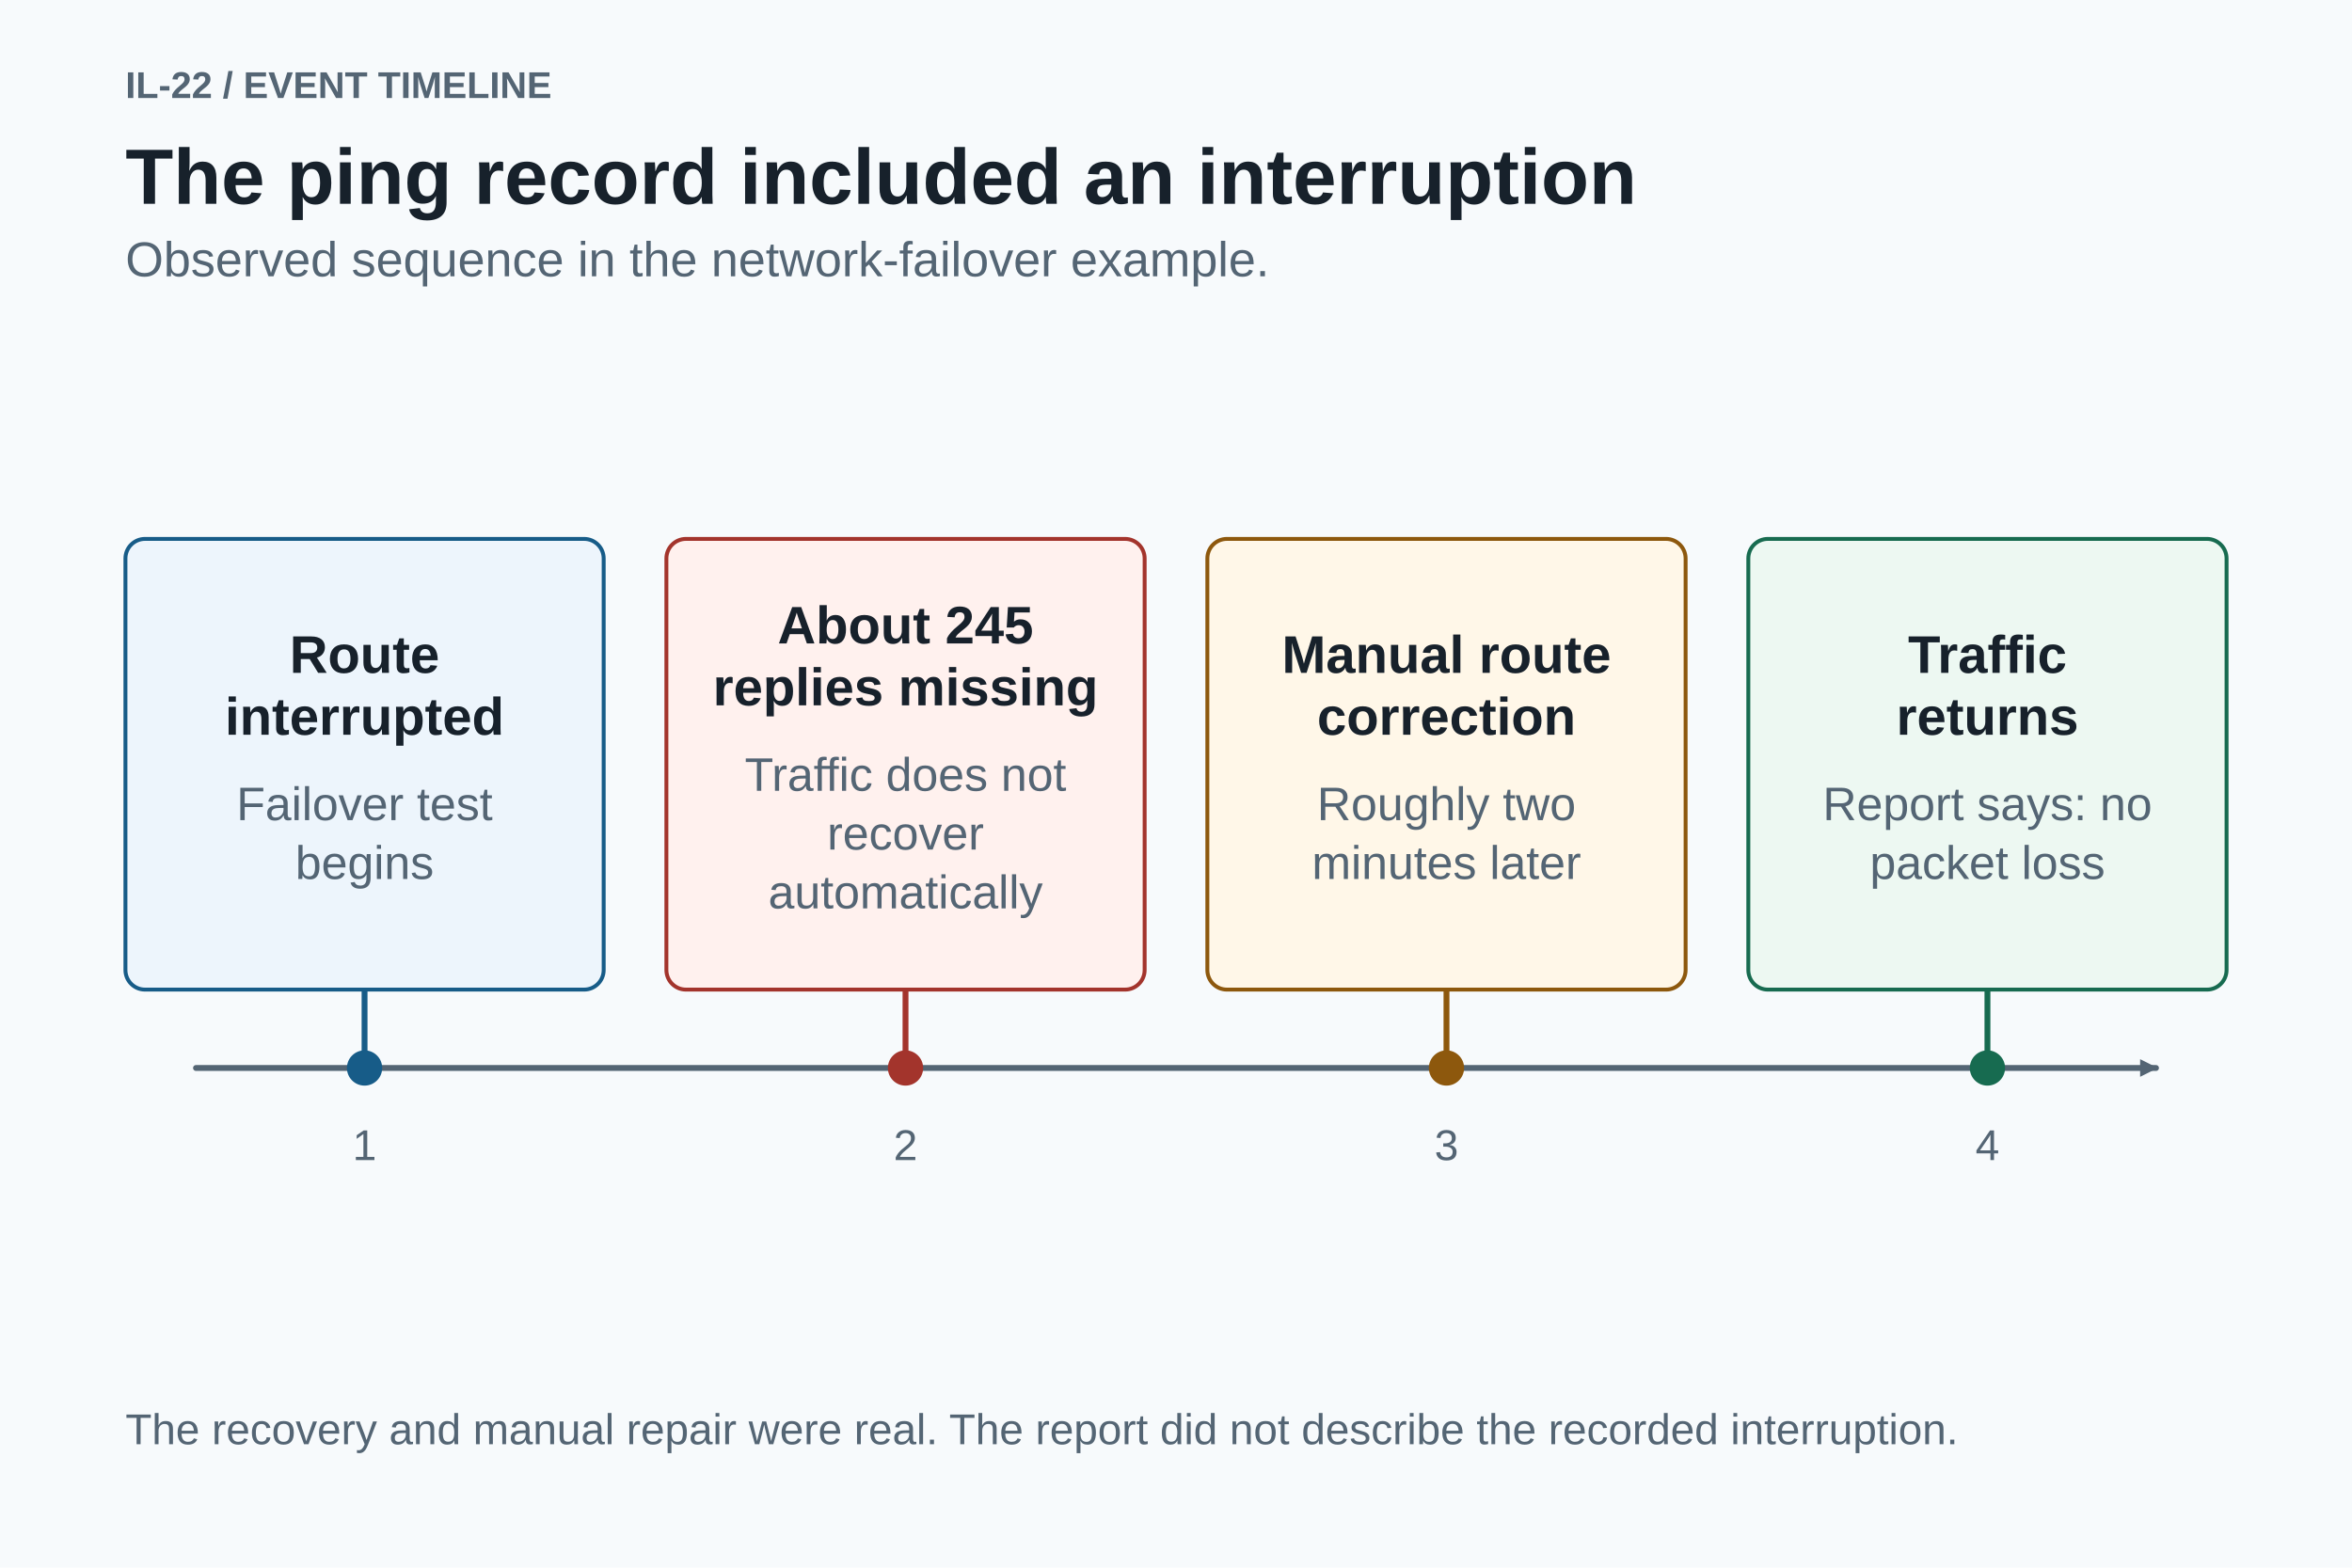
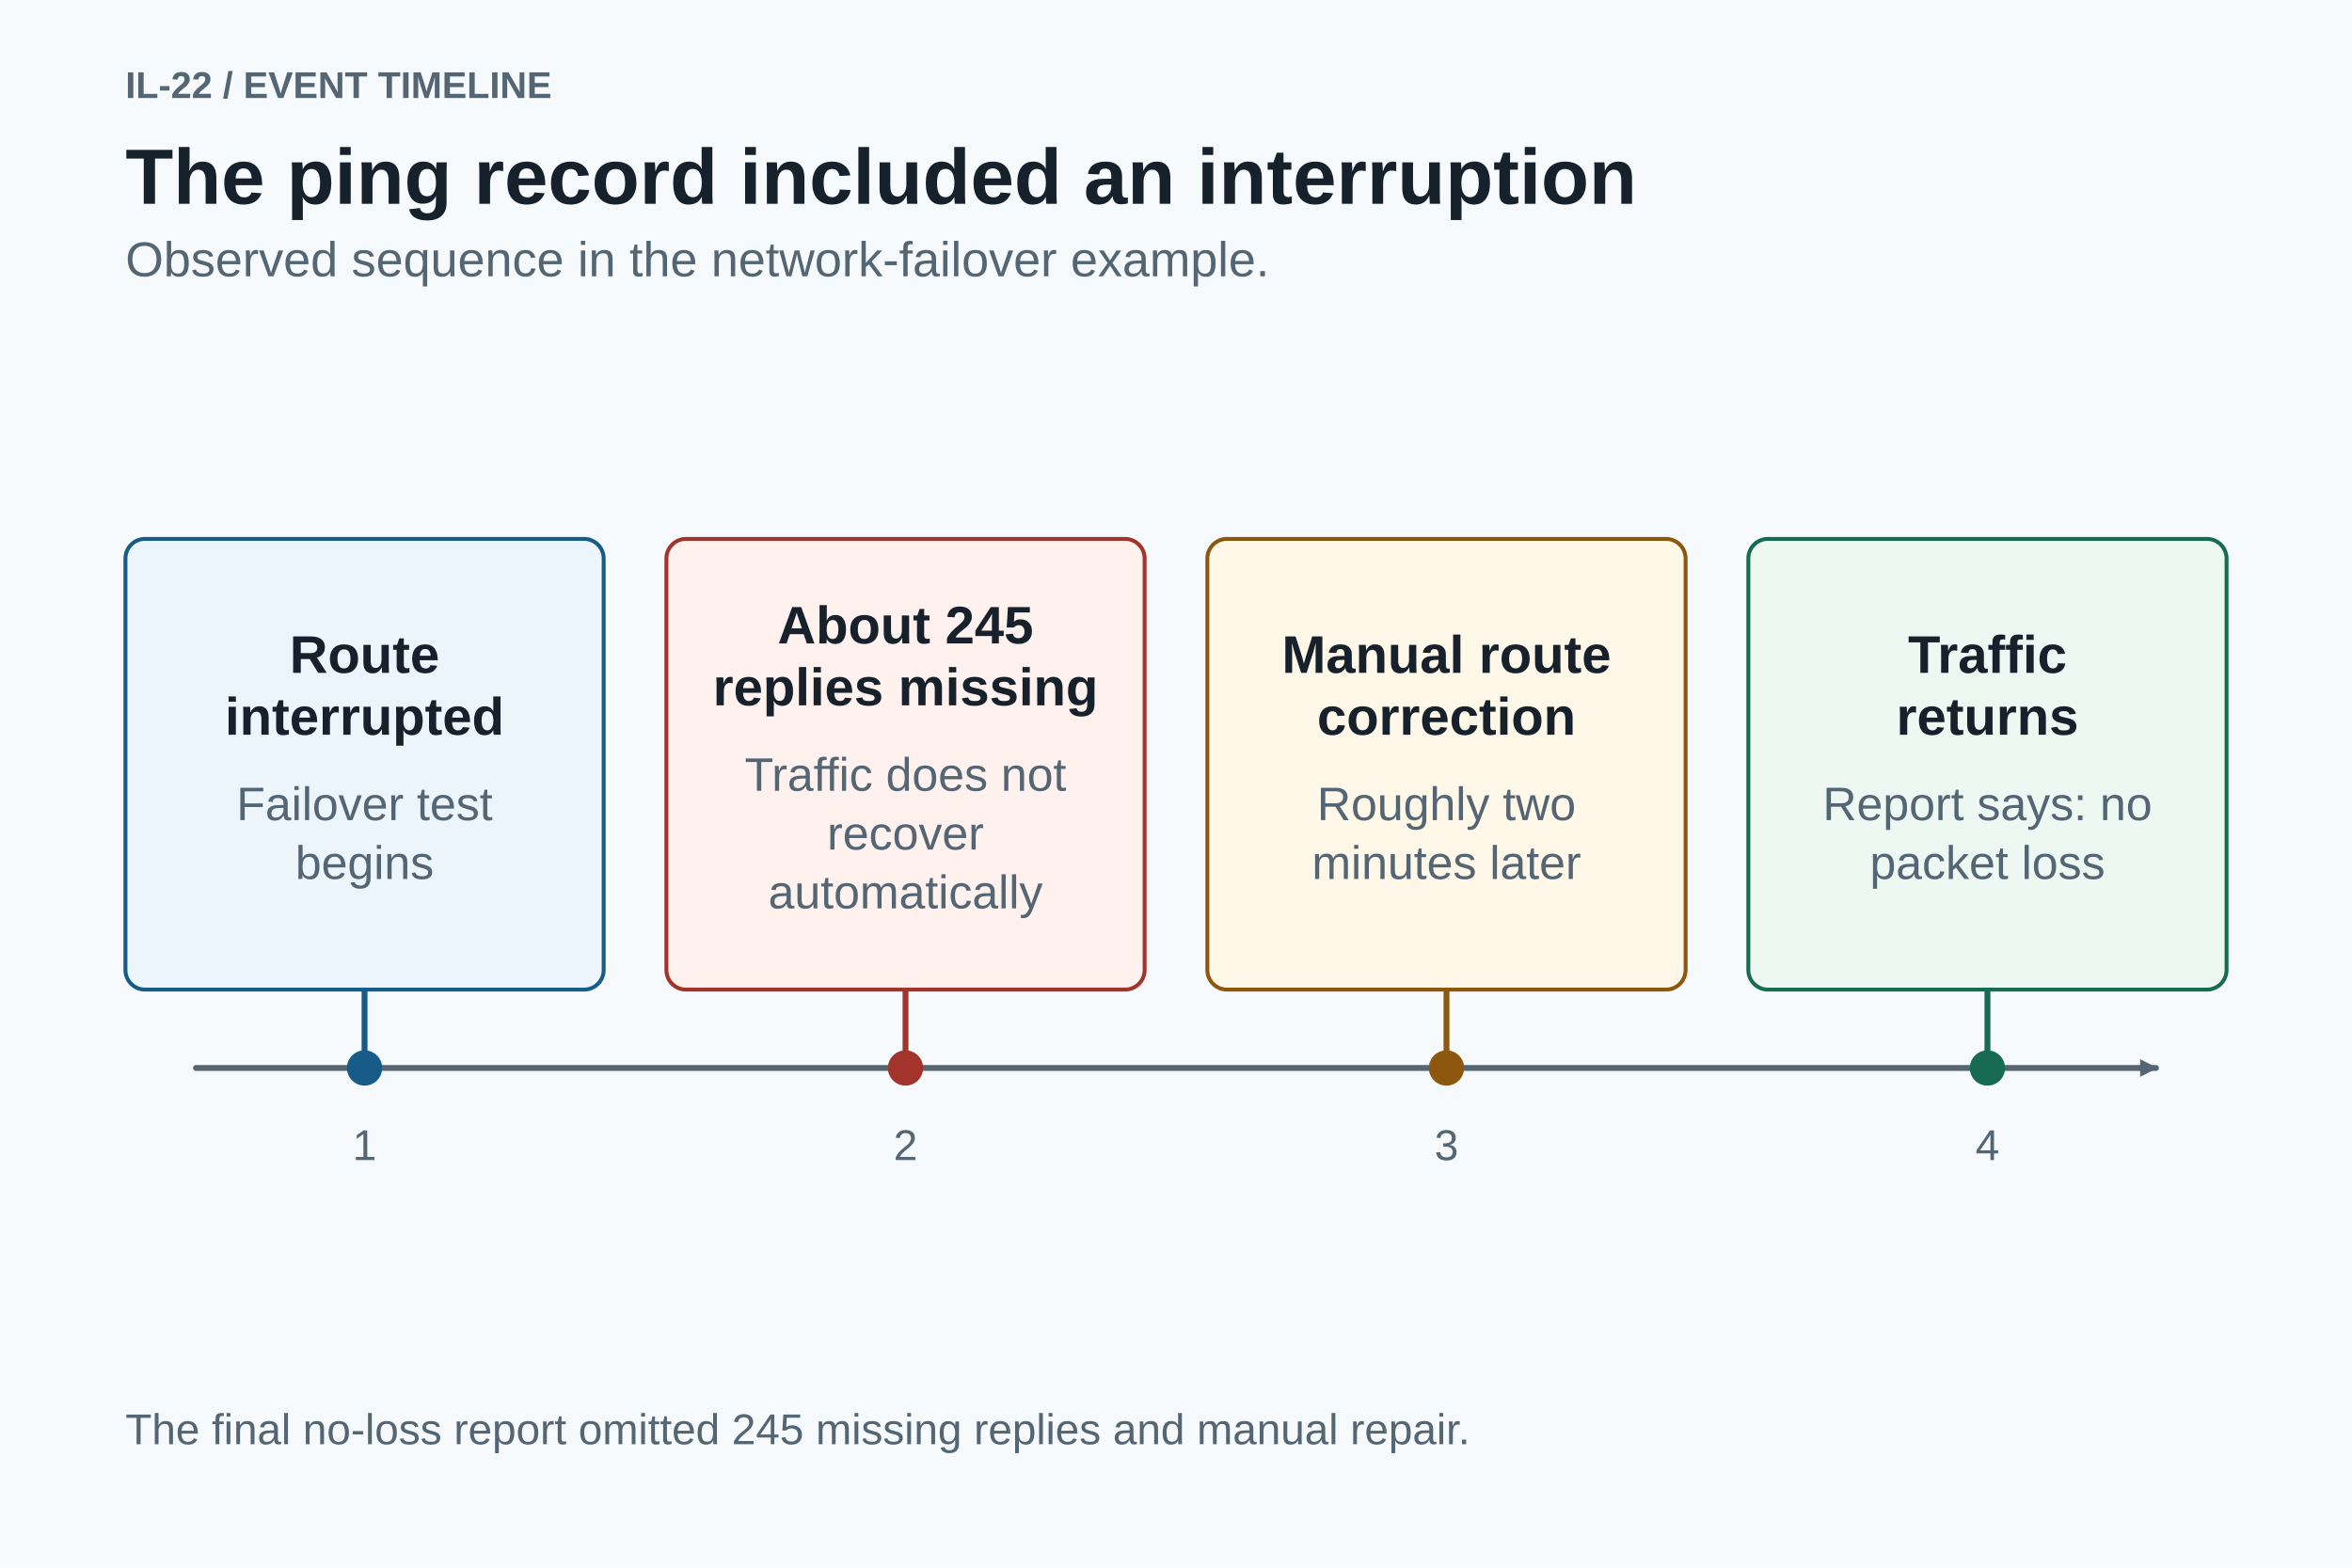
<svg xmlns="http://www.w3.org/2000/svg" width="1200" height="800" viewBox="0 0 1200 800" role="img" aria-labelledby="title desc">
  <style>text{font-family:Arial,Helvetica,sans-serif;fill:#17212b} .label{font-weight:700} .small{fill:#546574}</style>
  <defs>
    <marker id="blue" viewBox="0 0 10 10" refX="9" refY="5" markerWidth="9" markerHeight="9" orient="auto" markerUnits="userSpaceOnUse">
      <path d="M0 0 L10 5 L0 10Z" fill="#175c88" />
    </marker>
    <marker id="blue-start" viewBox="0 0 10 10" refX="1" refY="5" markerWidth="9" markerHeight="9" orient="auto" markerUnits="userSpaceOnUse">
      <path d="M10 0 L0 5 L10 10Z" fill="#175c88" />
    </marker>
    <marker id="green" viewBox="0 0 10 10" refX="9" refY="5" markerWidth="9" markerHeight="9" orient="auto" markerUnits="userSpaceOnUse">
      <path d="M0 0 L10 5 L0 10Z" fill="#176b50" />
    </marker>
    <marker id="green-start" viewBox="0 0 10 10" refX="1" refY="5" markerWidth="9" markerHeight="9" orient="auto" markerUnits="userSpaceOnUse">
      <path d="M10 0 L0 5 L10 10Z" fill="#176b50" />
    </marker>
    <marker id="red" viewBox="0 0 10 10" refX="9" refY="5" markerWidth="9" markerHeight="9" orient="auto" markerUnits="userSpaceOnUse">
      <path d="M0 0 L10 5 L0 10Z" fill="#a3342c" />
    </marker>
    <marker id="red-start" viewBox="0 0 10 10" refX="1" refY="5" markerWidth="9" markerHeight="9" orient="auto" markerUnits="userSpaceOnUse">
      <path d="M10 0 L0 5 L10 10Z" fill="#a3342c" />
    </marker>
    <marker id="amber" viewBox="0 0 10 10" refX="9" refY="5" markerWidth="9" markerHeight="9" orient="auto" markerUnits="userSpaceOnUse">
      <path d="M0 0 L10 5 L0 10Z" fill="#8d580d" />
    </marker>
    <marker id="amber-start" viewBox="0 0 10 10" refX="1" refY="5" markerWidth="9" markerHeight="9" orient="auto" markerUnits="userSpaceOnUse">
      <path d="M10 0 L0 5 L10 10Z" fill="#8d580d" />
    </marker>
    <marker id="ink" viewBox="0 0 10 10" refX="9" refY="5" markerWidth="9" markerHeight="9" orient="auto" markerUnits="userSpaceOnUse">
      <path d="M0 0 L10 5 L0 10Z" fill="#17212b" />
    </marker>
    <marker id="ink-start" viewBox="0 0 10 10" refX="1" refY="5" markerWidth="9" markerHeight="9" orient="auto" markerUnits="userSpaceOnUse">
      <path d="M10 0 L0 5 L10 10Z" fill="#17212b" />
    </marker>
    <marker id="muted" viewBox="0 0 10 10" refX="9" refY="5" markerWidth="9" markerHeight="9" orient="auto" markerUnits="userSpaceOnUse">
      <path d="M0 0 L10 5 L0 10Z" fill="#546574" />
    </marker>
    <marker id="muted-start" viewBox="0 0 10 10" refX="1" refY="5" markerWidth="9" markerHeight="9" orient="auto" markerUnits="userSpaceOnUse">
      <path d="M10 0 L0 5 L10 10Z" fill="#546574" />
    </marker>
    <marker id="line" viewBox="0 0 10 10" refX="9" refY="5" markerWidth="9" markerHeight="9" orient="auto" markerUnits="userSpaceOnUse">
      <path d="M0 0 L10 5 L0 10Z" fill="#b8c7d3" />
    </marker>
    <marker id="line-start" viewBox="0 0 10 10" refX="1" refY="5" markerWidth="9" markerHeight="9" orient="auto" markerUnits="userSpaceOnUse">
      <path d="M10 0 L0 5 L10 10Z" fill="#b8c7d3" />
    </marker>
  </defs>
  <rect width="1200" height="800" fill="#f7fafc" />
  <text x="64" y="50" font-size="19" fill="#546574" style="fill:#546574" text-anchor="start" font-weight="700">IL-22  /  EVENT TIMELINE</text>
  <text x="64" y="104" font-size="40" fill="#17212b" style="fill:#17212b" text-anchor="start" font-weight="700">The ping record included an interruption</text>
  <text x="64" y="141" font-size="25" fill="#546574" style="fill:#546574" text-anchor="start">Observed sequence in the network-failover example.</text>
  <path d="M100 545 L1100 545" fill="none" stroke="#546574" stroke-width="3" stroke-linecap="round" stroke-linejoin="round" marker-end="url(#muted)" />
  <g data-node="Route interrupted" data-bounds="64,275,244,230">
    <rect x="64" y="275" width="244" height="230" rx="10" fill="#edf5fc" stroke="#175c88" stroke-width="2" />
    <text x="186" y="343.36" font-size="27" fill="#17212b" style="fill:#17212b" text-anchor="middle" font-weight="700">Route</text>
    <text x="186" y="374.95" font-size="27" fill="#17212b" style="fill:#17212b" text-anchor="middle" font-weight="700">interrupted</text>
    <text x="186" y="418.54" font-size="24" fill="#546574" style="fill:#546574" text-anchor="middle">Failover test</text>
    <text x="186" y="448.54" font-size="24" fill="#546574" style="fill:#546574" text-anchor="middle">begins</text>
  </g>
  <path d="M186 506 L186 537" fill="none" stroke="#175c88" stroke-width="3" stroke-linecap="round" stroke-linejoin="round" />
  <circle cx="186" cy="545" r="9" fill="#175c88" />
  <text x="186" y="592" font-size="22" fill="#546574" style="fill:#546574" text-anchor="middle">1</text>
  <g data-node="About 245 replies missing" data-bounds="340,275,244,230">
    <rect x="340" y="275" width="244" height="230" rx="10" fill="#fff1ee" stroke="#a3342c" stroke-width="2" />
    <text x="462" y="328.36" font-size="27" fill="#17212b" style="fill:#17212b" text-anchor="middle" font-weight="700">About 245</text>
    <text x="462" y="359.95" font-size="27" fill="#17212b" style="fill:#17212b" text-anchor="middle" font-weight="700">replies missing</text>
    <text x="462" y="403.54" font-size="24" fill="#546574" style="fill:#546574" text-anchor="middle">Traffic does not</text>
    <text x="462" y="433.54" font-size="24" fill="#546574" style="fill:#546574" text-anchor="middle">recover</text>
    <text x="462" y="463.54" font-size="24" fill="#546574" style="fill:#546574" text-anchor="middle">automatically</text>
  </g>
  <path d="M462 506 L462 537" fill="none" stroke="#a3342c" stroke-width="3" stroke-linecap="round" stroke-linejoin="round" />
  <circle cx="462" cy="545" r="9" fill="#a3342c" />
  <text x="462" y="592" font-size="22" fill="#546574" style="fill:#546574" text-anchor="middle">2</text>
  <g data-node="Manual route correction" data-bounds="616,275,244,230">
    <rect x="616" y="275" width="244" height="230" rx="10" fill="#fff7e8" stroke="#8d580d" stroke-width="2" />
    <text x="738" y="343.36" font-size="27" fill="#17212b" style="fill:#17212b" text-anchor="middle" font-weight="700">Manual route</text>
    <text x="738" y="374.95" font-size="27" fill="#17212b" style="fill:#17212b" text-anchor="middle" font-weight="700">correction</text>
    <text x="738" y="418.54" font-size="24" fill="#546574" style="fill:#546574" text-anchor="middle">Roughly two</text>
    <text x="738" y="448.54" font-size="24" fill="#546574" style="fill:#546574" text-anchor="middle">minutes later</text>
  </g>
  <path d="M738 506 L738 537" fill="none" stroke="#8d580d" stroke-width="3" stroke-linecap="round" stroke-linejoin="round" />
  <circle cx="738" cy="545" r="9" fill="#8d580d" />
  <text x="738" y="592" font-size="22" fill="#546574" style="fill:#546574" text-anchor="middle">3</text>
  <g data-node="Traffic returns" data-bounds="892,275,244,230">
    <rect x="892" y="275" width="244" height="230" rx="10" fill="#edf8f2" stroke="#176b50" stroke-width="2" />
    <text x="1014" y="343.36" font-size="27" fill="#17212b" style="fill:#17212b" text-anchor="middle" font-weight="700">Traffic</text>
    <text x="1014" y="374.95" font-size="27" fill="#17212b" style="fill:#17212b" text-anchor="middle" font-weight="700">returns</text>
    <text x="1014" y="418.54" font-size="24" fill="#546574" style="fill:#546574" text-anchor="middle">Report says: no</text>
    <text x="1014" y="448.54" font-size="24" fill="#546574" style="fill:#546574" text-anchor="middle">packet loss</text>
  </g>
  <path d="M1014 506 L1014 537" fill="none" stroke="#176b50" stroke-width="3" stroke-linecap="round" stroke-linejoin="round" />
  <circle cx="1014" cy="545" r="9" fill="#176b50" />
  <text x="1014" y="592" font-size="22" fill="#546574" style="fill:#546574" text-anchor="middle">4</text>
-   <text x="64" y="737" font-size="22" fill="#546574" style="fill:#546574" text-anchor="start">The recovery and manual repair were real. The report did not describe the recorded interruption.</text>
+   <text x="64" y="737.0" font-size="22" fill="#546574" style="fill:#546574" text-anchor="start">The final no-loss report omitted 245 missing replies and manual repair.</text>
</svg>
